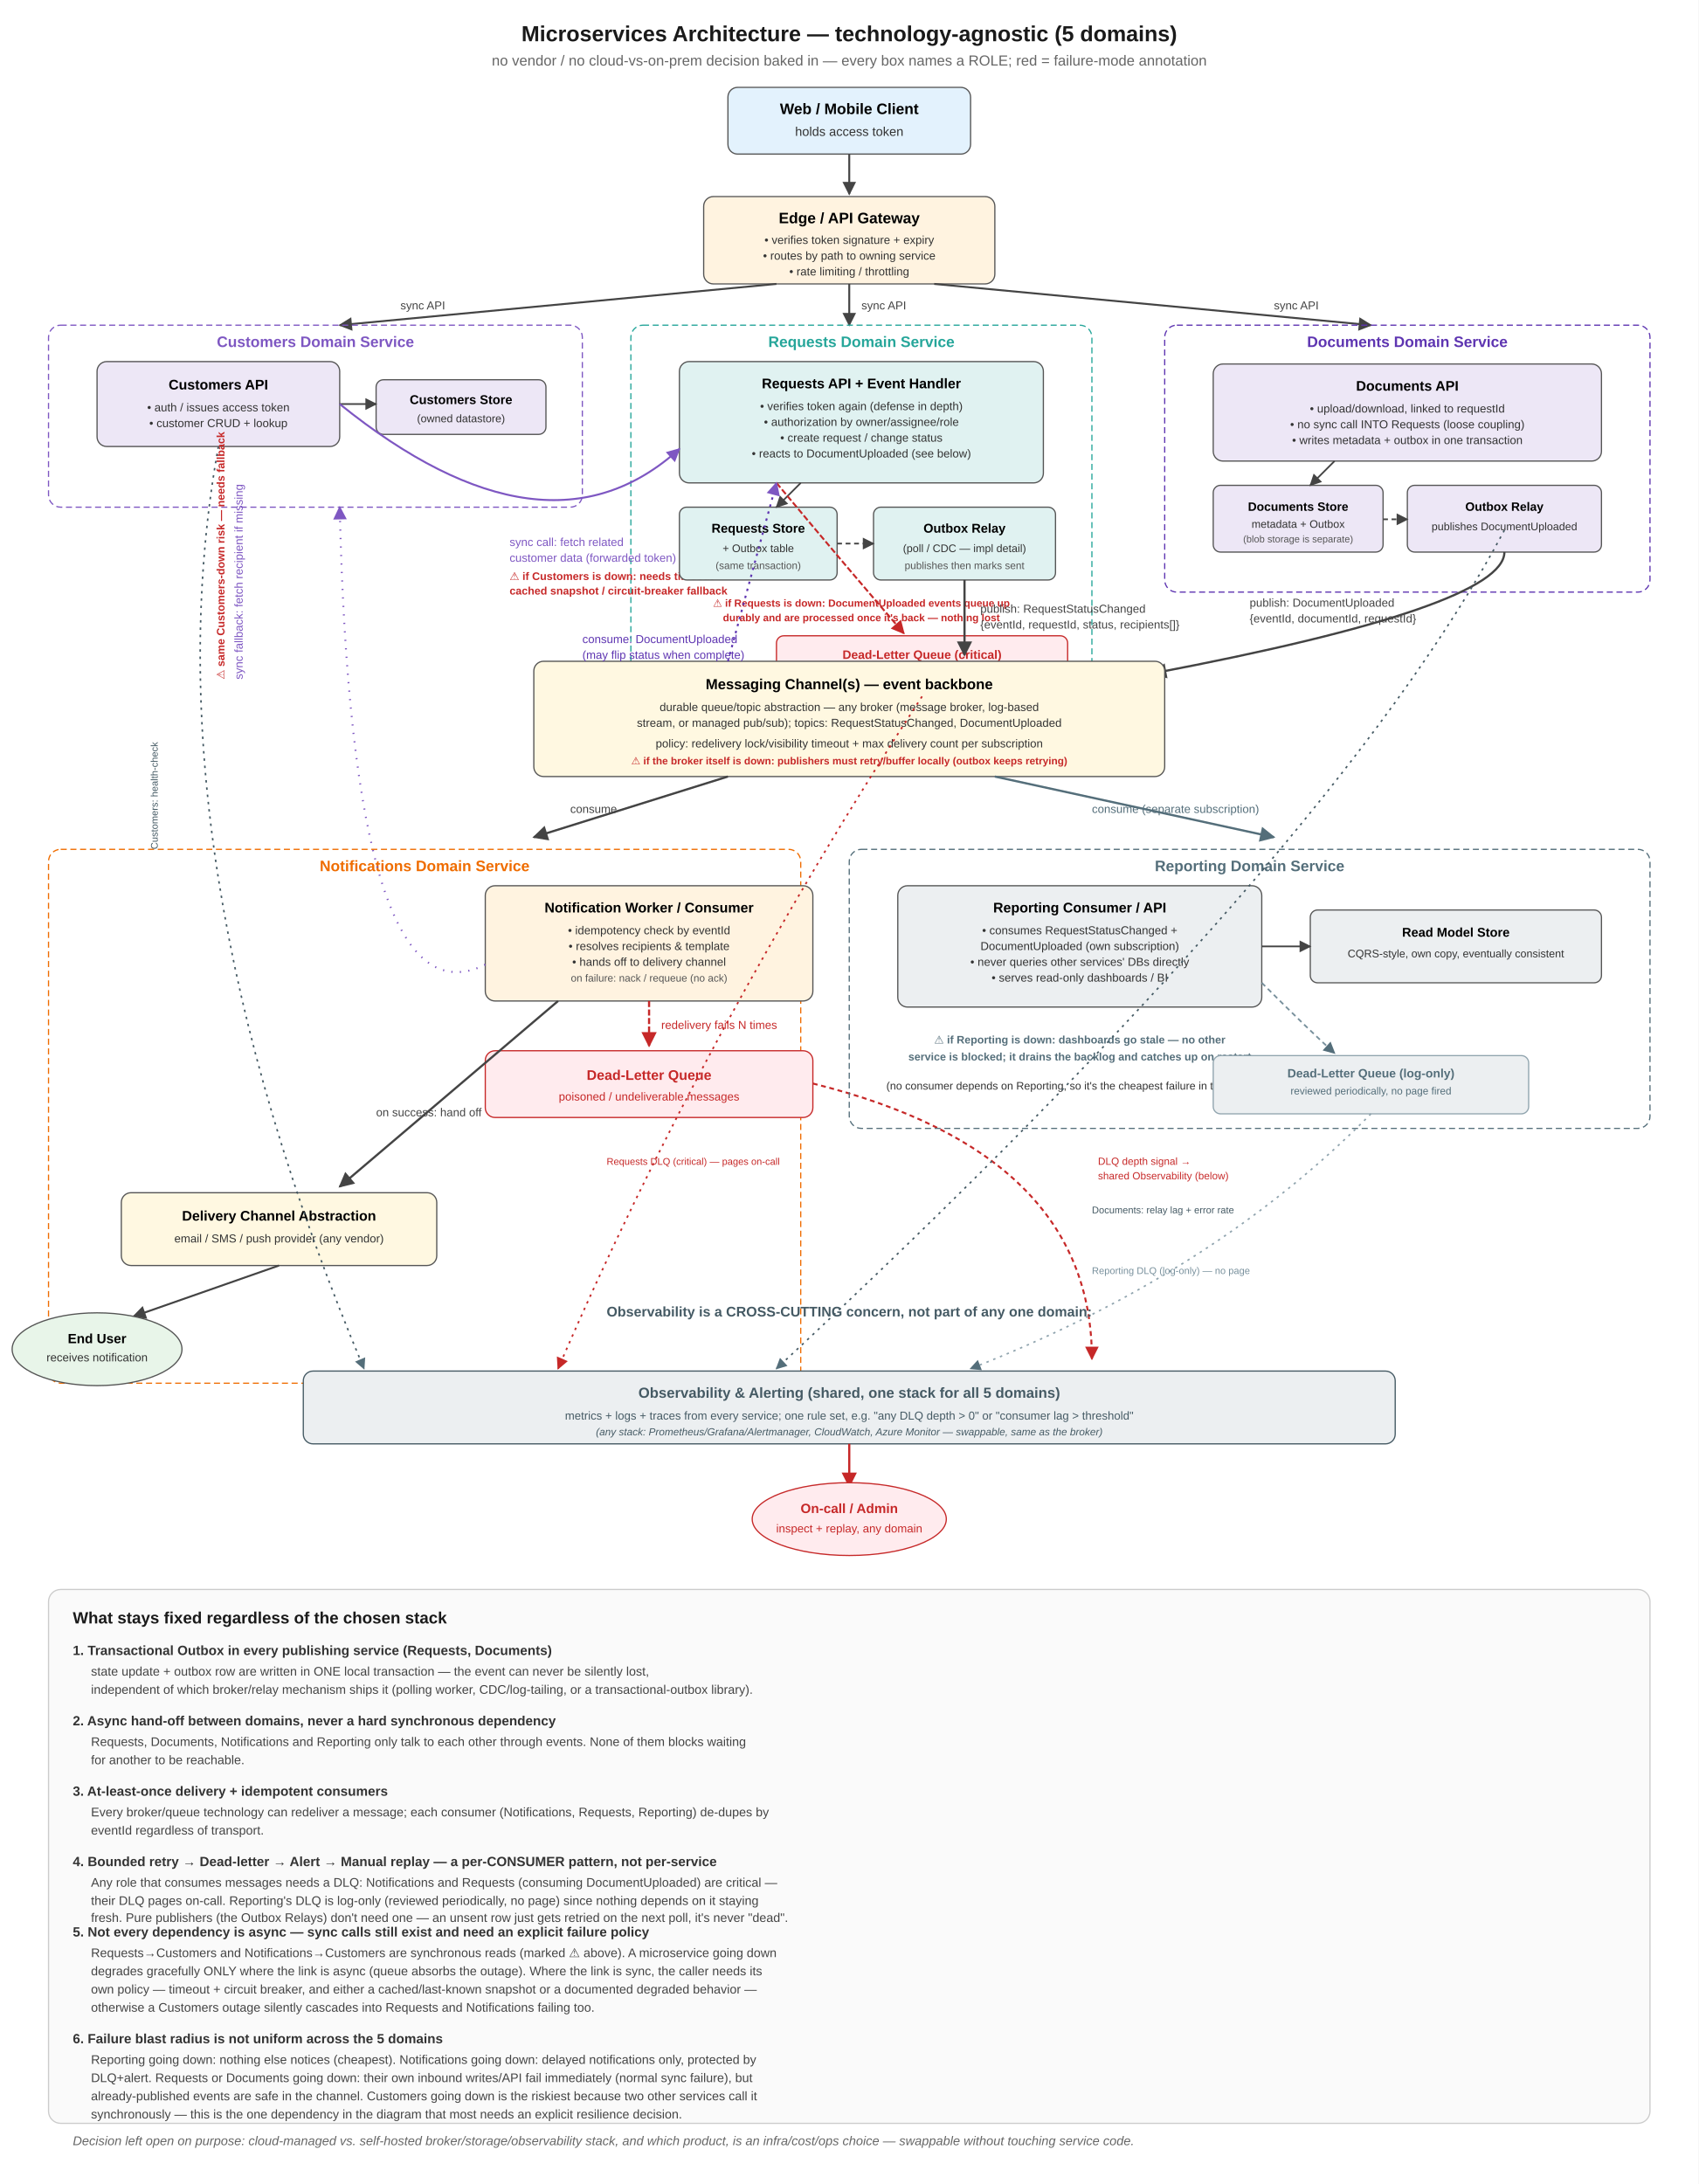
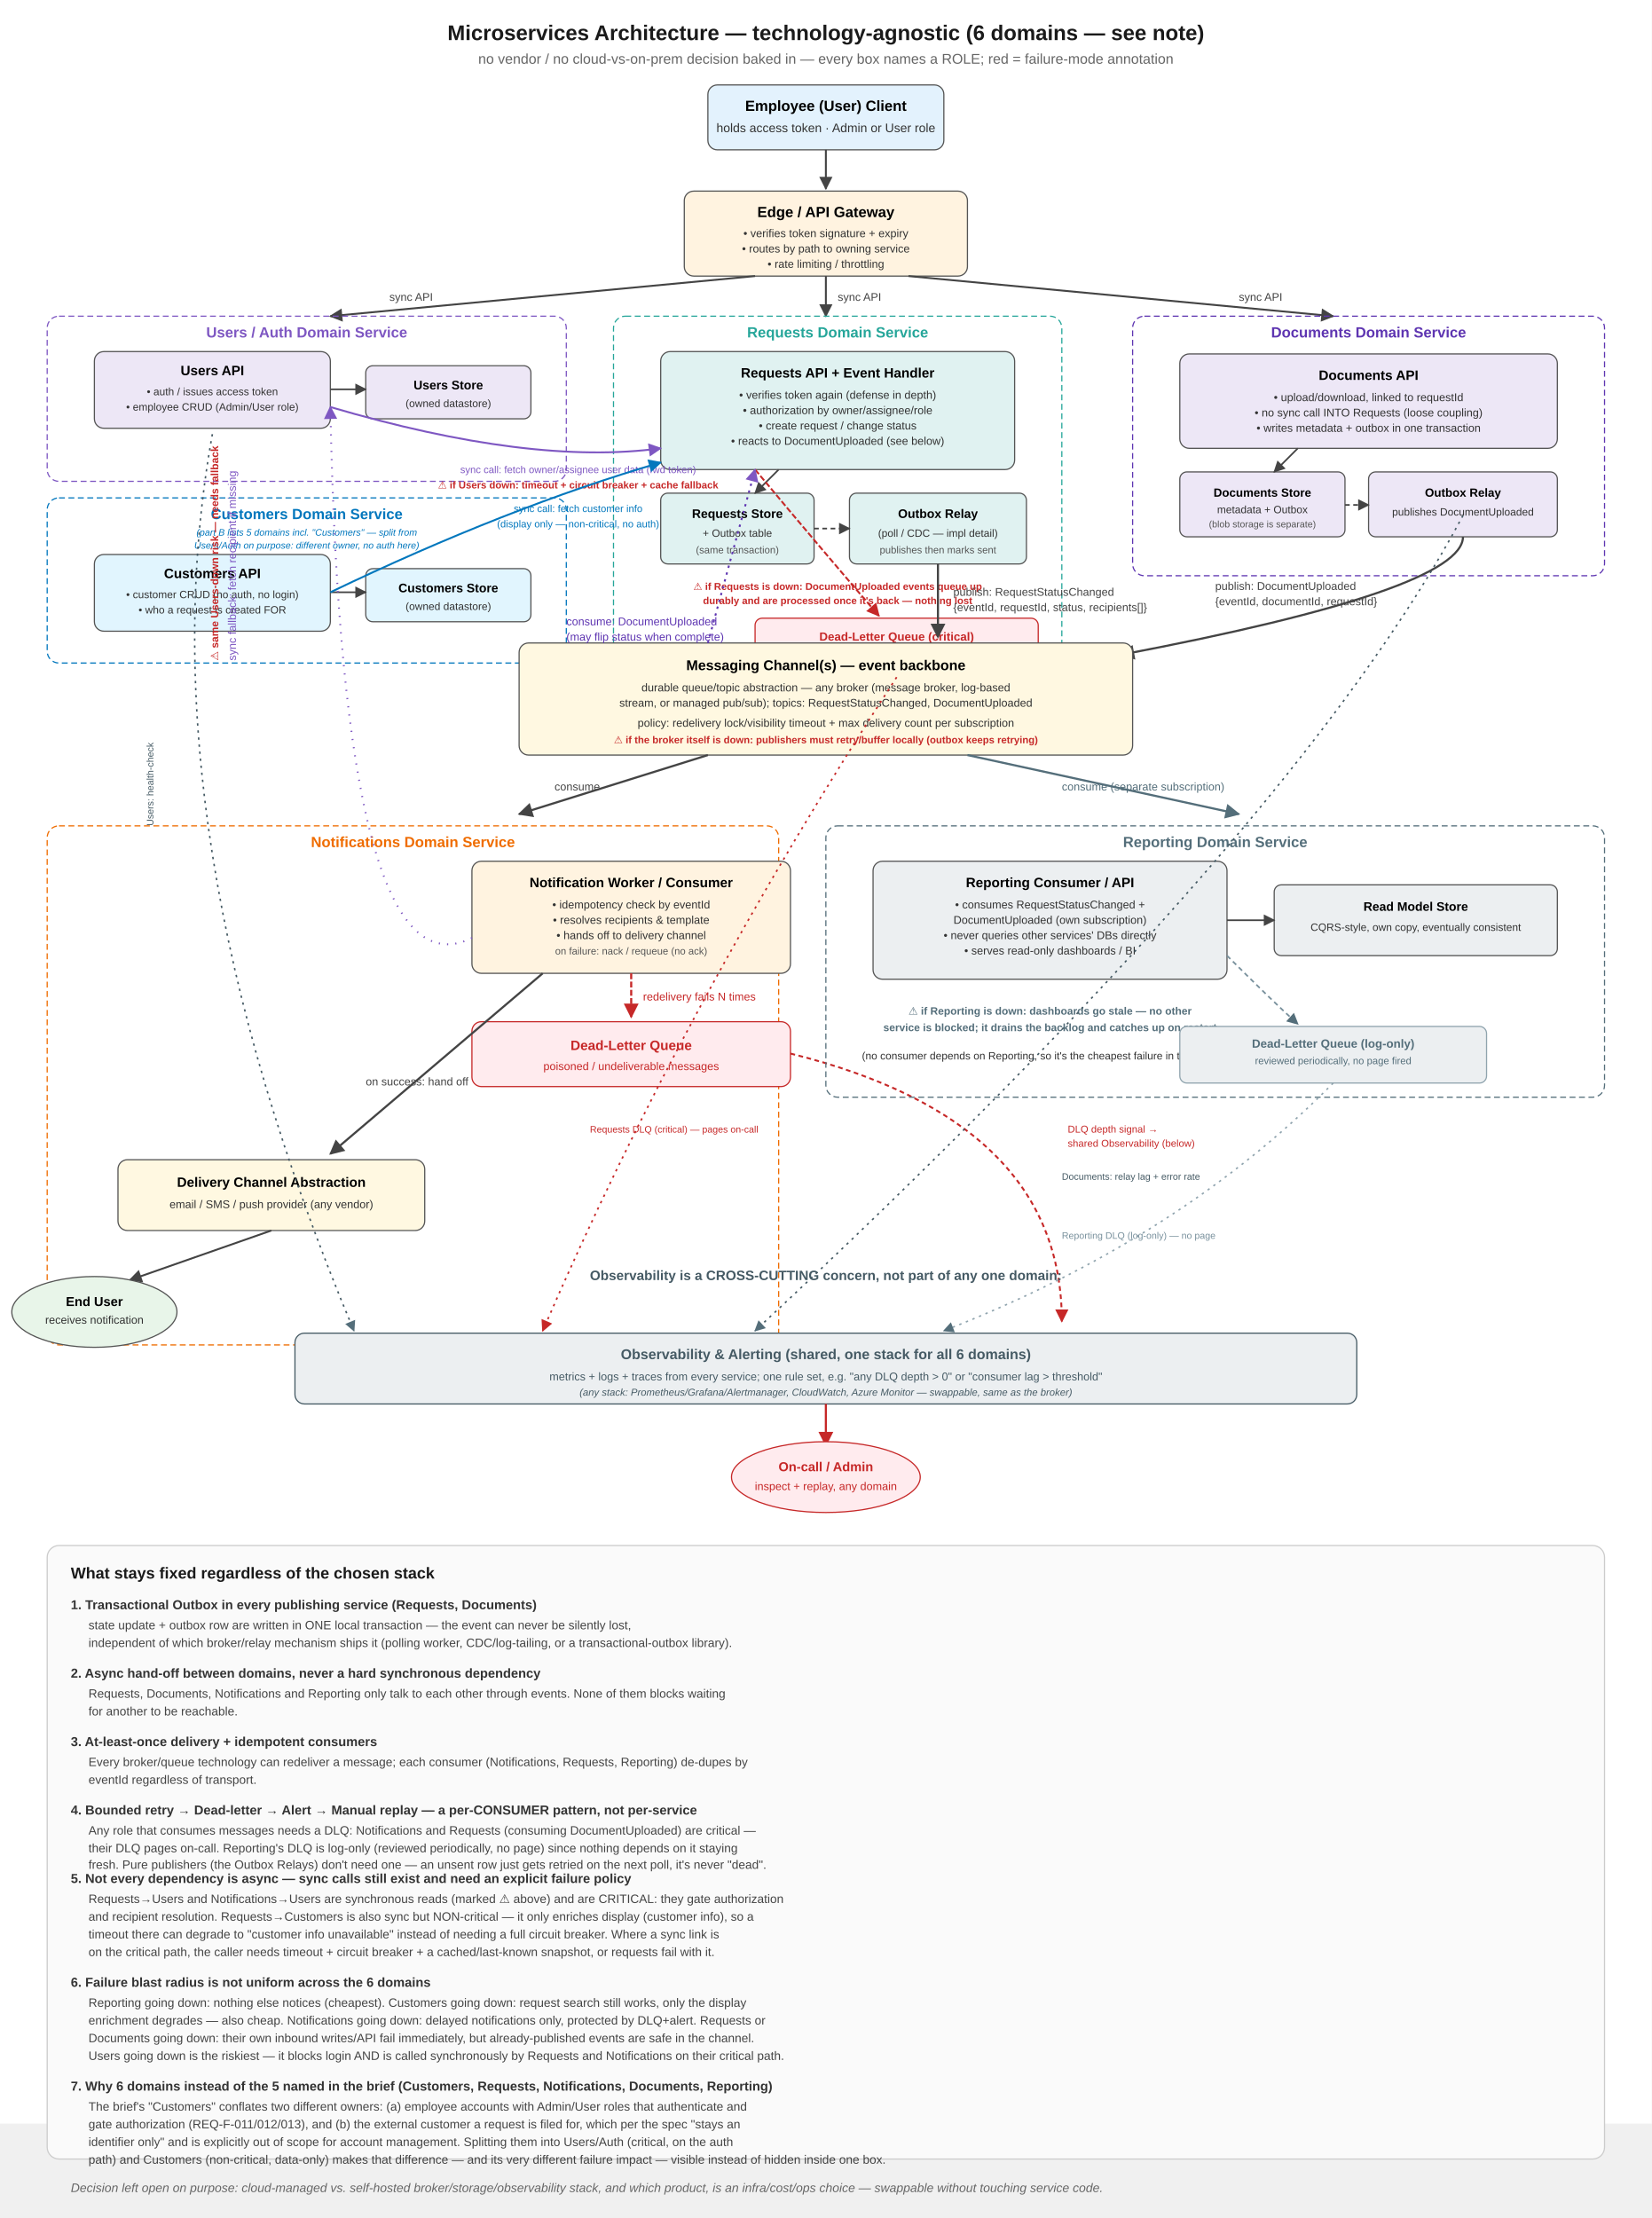
- <svg xmlns="http://www.w3.org/2000/svg" viewBox="0 0 1400 1800" font-family="Segoe UI, Arial, sans-serif">
+ <svg xmlns="http://www.w3.org/2000/svg" viewBox="0 0 1400 1880" font-family="Segoe UI, Arial, sans-serif">
  <defs>
    <marker id="a1" viewBox="0 0 10 10" refX="9" refY="5" markerWidth="7" markerHeight="7" orient="auto-start-reverse">
      <path d="M0,0 L10,5 L0,10 z" fill="#444" />
    </marker>
    <marker id="a2" viewBox="0 0 10 10" refX="9" refY="5" markerWidth="7" markerHeight="7" orient="auto-start-reverse">
      <path d="M0,0 L10,5 L0,10 z" fill="#c62828" />
    </marker>
    <marker id="a3" viewBox="0 0 10 10" refX="9" refY="5" markerWidth="7" markerHeight="7" orient="auto-start-reverse">
      <path d="M0,0 L10,5 L0,10 z" fill="#7e57c2" />
    </marker>
    <marker id="a4" viewBox="0 0 10 10" refX="9" refY="5" markerWidth="7" markerHeight="7" orient="auto-start-reverse">
      <path d="M0,0 L10,5 L0,10 z" fill="#546e7a" />
    </marker>
+     <marker id="a5" viewBox="0 0 10 10" refX="9" refY="5" markerWidth="7" markerHeight="7" orient="auto-start-reverse">
+       <path d="M0,0 L10,5 L0,10 z" fill="#0277bd" />
+     </marker>
  </defs>
  <rect x="0" y="0" width="1400" height="1800" fill="#ffffff" />
-   <text x="700" y="34" text-anchor="middle" font-size="18" font-weight="700" fill="#1a1a1a">Microservices Architecture — technology-agnostic (5 domains)</text>
+   <text x="700" y="34" text-anchor="middle" font-size="18" font-weight="700" fill="#1a1a1a">Microservices Architecture — technology-agnostic (6 domains — see note)</text>
  <text x="700" y="54" text-anchor="middle" font-size="12" fill="#666">no vendor / no cloud-vs-on-prem decision baked in — every box names a ROLE; red = failure-mode annotation</text>
  <rect x="600" y="72" width="200" height="55" rx="8" fill="#e3f2fd" stroke="#555" />
-   <text x="700" y="94" text-anchor="middle" font-size="12.5" font-weight="600">Web / Mobile Client</text>
-   <text x="700" y="112" text-anchor="middle" font-size="10.5" fill="#333">holds access token</text>
+   <text x="700" y="94" text-anchor="middle" font-size="12.5" font-weight="600">Employee (User) Client</text>
+   <text x="700" y="112" text-anchor="middle" font-size="10.5" fill="#333">holds access token · Admin or User role</text>
  <path d="M700,127 L700,160" stroke="#444" stroke-width="1.6" marker-end="url(#a1)" />
  <rect x="580" y="162" width="240" height="72" rx="8" fill="#fff3e0" stroke="#555" />
  <text x="700" y="184" text-anchor="middle" font-size="12.5" font-weight="600">Edge / API Gateway</text>
  <text x="700" y="201" text-anchor="middle" font-size="9.5" fill="#333">• verifies token signature + expiry</text>
  <text x="700" y="214" text-anchor="middle" font-size="9.5" fill="#333">• routes by path to owning service</text>
  <text x="700" y="227" text-anchor="middle" font-size="9.5" fill="#333">• rate limiting / throttling</text>
  <path d="M640,234 L280,268" stroke="#444" stroke-width="1.6" marker-end="url(#a1)" />
  <path d="M700,234 L700,268" stroke="#444" stroke-width="1.6" marker-end="url(#a1)" />
  <path d="M770,234 L1130,268" stroke="#444" stroke-width="1.6" marker-end="url(#a1)" />
  <text x="330" y="255" font-size="9.5" fill="#444">sync API</text>
  <text x="710" y="255" font-size="9.5" fill="#444">sync API</text>
  <text x="1050" y="255" font-size="9.5" fill="#444">sync API</text>
-   <rect x="40" y="268" width="440" height="150" rx="10" fill="none" stroke="#7e57c2" stroke-dasharray="5,3" />
-   <text x="260" y="286" text-anchor="middle" font-size="12.5" fill="#7e57c2" font-weight="700">Customers Domain Service</text>
-   <rect x="80" y="298" width="200" height="70" rx="8" fill="#ede7f6" stroke="#555" />
-   <text x="180" y="321" text-anchor="middle" font-size="11.5" font-weight="600">Customers API</text>
-   <text x="180" y="339" text-anchor="middle" font-size="9.5" fill="#333">• auth / issues access token</text>
-   <text x="180" y="352" text-anchor="middle" font-size="9.5" fill="#333">• customer CRUD + lookup</text>
-   <rect x="310" y="313" width="140" height="45" rx="6" fill="#ede7f6" stroke="#555" />
-   <text x="380" y="333" text-anchor="middle" font-size="10.5" font-weight="600">Customers Store</text>
-   <text x="380" y="348" text-anchor="middle" font-size="9" fill="#333">(owned datastore)</text>
-   <path d="M280,333 L310,333" stroke="#444" stroke-width="1.4" marker-end="url(#a1)" />
+   <rect x="40" y="268" width="440" height="140" rx="10" fill="none" stroke="#7e57c2" stroke-dasharray="5,3" />
+   <text x="260" y="286" text-anchor="middle" font-size="12.5" fill="#7e57c2" font-weight="700">Users / Auth Domain Service</text>
+   <rect x="80" y="298" width="200" height="65" rx="8" fill="#ede7f6" stroke="#555" />
+   <text x="180" y="318" text-anchor="middle" font-size="11.5" font-weight="600">Users API</text>
+   <text x="180" y="335" text-anchor="middle" font-size="9" fill="#333">• auth / issues access token</text>
+   <text x="180" y="348" text-anchor="middle" font-size="9" fill="#333">• employee CRUD (Admin/User role)</text>
+   <rect x="310" y="310" width="140" height="45" rx="6" fill="#ede7f6" stroke="#555" />
+   <text x="380" y="330" text-anchor="middle" font-size="10.5" font-weight="600">Users Store</text>
+   <text x="380" y="345" text-anchor="middle" font-size="9" fill="#333">(owned datastore)</text>
+   <path d="M280,330 L310,330" stroke="#444" stroke-width="1.4" marker-end="url(#a1)" />
+   <rect x="40" y="422" width="440" height="140" rx="10" fill="none" stroke="#0277bd" stroke-dasharray="5,3" />
+   <text x="260" y="440" text-anchor="middle" font-size="12.5" fill="#0277bd" font-weight="700">Customers Domain Service</text>
+   <text x="260" y="454" text-anchor="middle" font-size="8" fill="#0277bd" font-style="italic">(part B lists 5 domains incl. "Customers" — split from</text>
+   <text x="260" y="465" text-anchor="middle" font-size="8" fill="#0277bd" font-style="italic">Users/Auth on purpose: different owner, no auth here)</text>
+   <rect x="80" y="470" width="200" height="65" rx="8" fill="#e1f5fe" stroke="#555" />
+   <text x="180" y="490" text-anchor="middle" font-size="11.5" font-weight="600">Customers API</text>
+   <text x="180" y="507" text-anchor="middle" font-size="9" fill="#333">• customer CRUD (no auth, no login)</text>
+   <text x="180" y="520" text-anchor="middle" font-size="9" fill="#333">• who a request is created FOR</text>
+   <rect x="310" y="482" width="140" height="45" rx="6" fill="#e1f5fe" stroke="#555" />
+   <text x="380" y="502" text-anchor="middle" font-size="10.5" font-weight="600">Customers Store</text>
+   <text x="380" y="517" text-anchor="middle" font-size="9" fill="#333">(owned datastore)</text>
+   <path d="M280,502 L310,502" stroke="#444" stroke-width="1.4" marker-end="url(#a1)" />
  <rect x="520" y="268" width="380" height="330" rx="10" fill="none" stroke="#26a69a" stroke-dasharray="5,3" />
  <text x="710" y="286" text-anchor="middle" font-size="12.5" fill="#26a69a" font-weight="700">Requests Domain Service</text>
  <rect x="560" y="298" width="300" height="100" rx="8" fill="#e0f2f1" stroke="#555" />
  <text x="710" y="320" text-anchor="middle" font-size="11.5" font-weight="600">Requests API + Event Handler</text>
  <text x="710" y="338" text-anchor="middle" font-size="9.5" fill="#333">• verifies token again (defense in depth)</text>
  <text x="710" y="351" text-anchor="middle" font-size="9.5" fill="#333">• authorization by owner/assignee/role</text>
  <text x="710" y="364" text-anchor="middle" font-size="9.5" fill="#333">• create request / change status</text>
  <text x="710" y="377" text-anchor="middle" font-size="9.5" fill="#333">• reacts to DocumentUploaded (see below)</text>
-   <path d="M280,333 Q450,470 560,370" stroke="#7e57c2" stroke-width="1.6" fill="none" marker-end="url(#a3)" />
-   <text x="420" y="450" font-size="9.5" fill="#7e57c2">sync call: fetch related</text>
-   <text x="420" y="463" font-size="9.5" fill="#7e57c2">customer data (forwarded token)</text>
-   <text x="420" y="478" font-size="9" fill="#c62828" font-weight="600">⚠ if Customers is down: needs timeout +</text>
-   <text x="420" y="490" font-size="9" fill="#c62828" font-weight="600">cached snapshot / circuit-breaker fallback</text>
+   <path d="M280,345 Q450,395 560,380" stroke="#7e57c2" stroke-width="1.6" fill="none" marker-end="url(#a3)" />
+   <text x="490" y="401" font-size="8.5" fill="#7e57c2" text-anchor="middle">sync call: fetch owner/assignee user data (fwd token)</text>
+   <text x="490" y="414" font-size="8.5" fill="#c62828" font-weight="600" text-anchor="middle">⚠ if Users down: timeout + circuit breaker + cache fallback</text>
+   <path d="M280,502 Q430,430 560,392" stroke="#0277bd" stroke-width="1.6" fill="none" marker-end="url(#a5)" />
+   <text x="490" y="434" font-size="8.5" fill="#0277bd" text-anchor="middle">sync call: fetch customer info</text>
+   <text x="490" y="447" font-size="8.5" fill="#0277bd" text-anchor="middle">(display only — non-critical, no auth)</text>
  <rect x="560" y="418" width="130" height="60" rx="6" fill="#e0f2f1" stroke="#555" />
  <text x="625" y="439" text-anchor="middle" font-size="10.5" font-weight="600">Requests Store</text>
  <text x="625" y="455" text-anchor="middle" font-size="9" fill="#333">+ Outbox table</text>
  <text x="625" y="469" text-anchor="middle" font-size="8.5" fill="#555">(same transaction)</text>
  <path d="M660,398 L640,418" stroke="#444" stroke-width="1.4" marker-end="url(#a1)" />
  <rect x="720" y="418" width="150" height="60" rx="6" fill="#e0f2f1" stroke="#555" />
  <text x="795" y="439" text-anchor="middle" font-size="10.5" font-weight="600">Outbox Relay</text>
  <text x="795" y="455" text-anchor="middle" font-size="9" fill="#333">(poll / CDC — impl detail)</text>
  <text x="795" y="469" text-anchor="middle" font-size="8.5" fill="#555">publishes then marks sent</text>
  <path d="M690,448 L720,448" stroke="#444" stroke-width="1.4" stroke-dasharray="4 3" marker-end="url(#a1)" />
  <text x="710" y="500" text-anchor="middle" font-size="8.5" fill="#c62828" font-weight="600">⚠ if Requests is down: DocumentUploaded events queue up</text>
  <text x="710" y="512" text-anchor="middle" font-size="8.5" fill="#c62828" font-weight="600">durably and are processed once it's back — nothing lost</text>
  <path d="M640,398 Q700,470 745,522" stroke="#c62828" stroke-width="1.6" fill="none" stroke-dasharray="5,2" marker-end="url(#a2)" />
  <rect x="640" y="524" width="240" height="50" rx="6" fill="#ffebee" stroke="#c62828" />
  <text x="760" y="543" text-anchor="middle" font-size="10" font-weight="700" fill="#c62828">Dead-Letter Queue (critical)</text>
  <text x="760" y="558" text-anchor="middle" font-size="8.5" fill="#c62828">failed DocumentUploaded processing</text>
  <rect x="960" y="268" width="400" height="220" rx="10" fill="none" stroke="#5e35b1" stroke-dasharray="5,3" />
  <text x="1160" y="286" text-anchor="middle" font-size="12.5" fill="#5e35b1" font-weight="700">Documents Domain Service</text>
  <rect x="1000" y="300" width="320" height="80" rx="8" fill="#ede7f6" stroke="#555" />
  <text x="1160" y="322" text-anchor="middle" font-size="11.5" font-weight="600">Documents API</text>
  <text x="1160" y="340" text-anchor="middle" font-size="9.5" fill="#333">• upload/download, linked to requestId</text>
  <text x="1160" y="353" text-anchor="middle" font-size="9.5" fill="#333">• no sync call INTO Requests (loose coupling)</text>
  <text x="1160" y="366" text-anchor="middle" font-size="9.5" fill="#333">• writes metadata + outbox in one transaction</text>
  <rect x="1000" y="400" width="140" height="55" rx="6" fill="#ede7f6" stroke="#555" />
  <text x="1070" y="421" text-anchor="middle" font-size="10" font-weight="600">Documents Store</text>
  <text x="1070" y="435" text-anchor="middle" font-size="9" fill="#333">metadata + Outbox</text>
  <text x="1070" y="447" text-anchor="middle" font-size="8" fill="#555">(blob storage is separate)</text>
  <path d="M1100,380 L1080,400" stroke="#444" stroke-width="1.4" marker-end="url(#a1)" />
  <rect x="1160" y="400" width="160" height="55" rx="6" fill="#ede7f6" stroke="#555" />
  <text x="1240" y="421" text-anchor="middle" font-size="10" font-weight="600">Outbox Relay</text>
  <text x="1240" y="437" text-anchor="middle" font-size="9" fill="#333">publishes DocumentUploaded</text>
  <path d="M1140,428 L1160,428" stroke="#444" stroke-width="1.4" stroke-dasharray="4 3" marker-end="url(#a1)" />
  <path d="M795,478 L795,540" stroke="#444" stroke-width="1.8" marker-end="url(#a1)" />
  <text x="808" y="505" font-size="9.5" fill="#444">publish: RequestStatusChanged</text>
  <text x="808" y="518" font-size="9.5" fill="#444">{eventId, requestId, status, recipients[]}</text>
  <path d="M1240,455 Q1240,500 950,555" stroke="#444" stroke-width="1.8" fill="none" marker-end="url(#a1)" />
  <text x="1030" y="500" font-size="9.5" fill="#444">publish: DocumentUploaded</text>
  <text x="1030" y="513" font-size="9.5" fill="#444">{eventId, documentId, requestId}</text>
  <rect x="440" y="545" width="520" height="95" rx="8" fill="#fff8e1" stroke="#555" />
  <text x="700" y="568" text-anchor="middle" font-size="12" font-weight="700">Messaging Channel(s) — event backbone</text>
  <text x="700" y="586" text-anchor="middle" font-size="9.5" fill="#333">durable queue/topic abstraction — any broker (message broker, log-based</text>
  <text x="700" y="599" text-anchor="middle" font-size="9.5" fill="#333">stream, or managed pub/sub); topics: RequestStatusChanged, DocumentUploaded</text>
  <text x="700" y="616" text-anchor="middle" font-size="9.5" fill="#333">policy: redelivery lock/visibility timeout + max delivery count per subscription</text>
  <text x="700" y="630" text-anchor="middle" font-size="8.5" fill="#c62828" font-weight="600">⚠ if the broker itself is down: publishers must retry/buffer locally (outbox keeps retrying)</text>
  <path d="M600,545 L640,398" stroke="#5e35b1" stroke-width="1.6" fill="none" stroke-dasharray="2 4" marker-end="url(#a3)" />
  <text x="480" y="530" font-size="9.5" fill="#5e35b1">consume: DocumentUploaded</text>
  <text x="480" y="543" font-size="9.5" fill="#5e35b1">(may flip status when complete)</text>
  <path d="M600,640 L440,690" stroke="#444" stroke-width="1.8" marker-end="url(#a1)" />
  <text x="470" y="670" font-size="9.5" fill="#444">consume</text>
  <path d="M820,640 L1050,690" stroke="#546e7a" stroke-width="1.8" marker-end="url(#a4)" />
  <text x="900" y="670" font-size="9.5" fill="#546e7a">consume (separate subscription)</text>
  <rect x="40" y="700" width="620" height="440" rx="10" fill="none" stroke="#ef6c00" stroke-dasharray="5,3" />
  <text x="350" y="718" text-anchor="middle" font-size="12.5" fill="#ef6c00" font-weight="700">Notifications Domain Service</text>
  <rect x="400" y="730" width="270" height="95" rx="8" fill="#fff3e0" stroke="#555" />
  <text x="535" y="752" text-anchor="middle" font-size="11.5" font-weight="600">Notification Worker / Consumer</text>
  <text x="535" y="770" text-anchor="middle" font-size="9.5" fill="#333">• idempotency check by eventId</text>
  <text x="535" y="783" text-anchor="middle" font-size="9.5" fill="#333">• resolves recipients &amp; template</text>
  <text x="535" y="796" text-anchor="middle" font-size="9.5" fill="#333">• hands off to delivery channel</text>
  <text x="535" y="809" text-anchor="middle" font-size="8.5" fill="#555">on failure: nack / requeue (no ack)</text>
-   <path d="M400,795 Q290,850 280,418" stroke="#7e57c2" stroke-width="1.6" fill="none" stroke-dasharray="1 6" marker-end="url(#a3)" />
+   <path d="M400,795 Q290,850 280,345" stroke="#7e57c2" stroke-width="1.6" fill="none" stroke-dasharray="1 6" marker-end="url(#a3)" />
  <text x="200" y="560" font-size="9.5" fill="#7e57c2" transform="rotate(-90 200 560)">sync fallback: fetch recipient if missing</text>
-   <text x="185" y="560" font-size="9" fill="#c62828" font-weight="600" transform="rotate(-90 185 560)">⚠ same Customers-down risk — needs fallback</text>
+   <text x="185" y="560" font-size="9" fill="#c62828" font-weight="600" transform="rotate(-90 185 560)">⚠ same Users-down risk — needs fallback</text>
  <path d="M535,825 L535,862" stroke="#c62828" stroke-width="1.8" stroke-dasharray="5,2" marker-end="url(#a2)" />
  <text x="545" y="848" font-size="9.5" fill="#c62828">redelivery fails N times</text>
  <rect x="400" y="866" width="270" height="55" rx="8" fill="#ffebee" stroke="#c62828" />
  <text x="535" y="890" text-anchor="middle" font-size="11.5" font-weight="700" fill="#c62828">Dead-Letter Queue</text>
  <text x="535" y="907" text-anchor="middle" font-size="9.5" fill="#c62828">poisoned / undeliverable messages</text>
  <path d="M460,825 L280,978" stroke="#444" stroke-width="1.8" marker-end="url(#a1)" />
  <text x="310" y="920" font-size="9.5" fill="#444">on success: hand off</text>
  <rect x="100" y="983" width="260" height="60" rx="8" fill="#fff8e1" stroke="#555" />
  <text x="230" y="1006" text-anchor="middle" font-size="11.5" font-weight="600">Delivery Channel Abstraction</text>
  <text x="230" y="1024" text-anchor="middle" font-size="9.5" fill="#333">email / SMS / push provider (any vendor)</text>
  <path d="M230,1043 L110,1085" stroke="#444" stroke-width="1.6" marker-end="url(#a1)" />
  <ellipse cx="80" cy="1112" rx="70" ry="30" fill="#e8f5e9" stroke="#555" />
  <text x="80" y="1107" text-anchor="middle" font-size="11" font-weight="600">End User</text>
  <text x="80" y="1122" text-anchor="middle" font-size="9.5" fill="#333">receives notification</text>
  <path d="M670,893 Q900,950 900,1120" stroke="#c62828" stroke-width="1.6" fill="none" stroke-dasharray="4 3" marker-end="url(#a2)" />
  <text x="905" y="960" font-size="8.5" fill="#c62828">DLQ depth signal →</text>
  <text x="905" y="972" font-size="8.5" fill="#c62828">shared Observability (below)</text>
  <rect x="700" y="700" width="660" height="230" rx="10" fill="none" stroke="#546e7a" stroke-dasharray="5,3" />
  <text x="1030" y="718" text-anchor="middle" font-size="12.5" fill="#546e7a" font-weight="700">Reporting Domain Service</text>
  <rect x="740" y="730" width="300" height="100" rx="8" fill="#eceff1" stroke="#555" />
  <text x="890" y="752" text-anchor="middle" font-size="11.5" font-weight="600">Reporting Consumer / API</text>
  <text x="890" y="770" text-anchor="middle" font-size="9.5" fill="#333">• consumes RequestStatusChanged +</text>
  <text x="890" y="783" text-anchor="middle" font-size="9.5" fill="#333">  DocumentUploaded (own subscription)</text>
  <text x="890" y="796" text-anchor="middle" font-size="9.5" fill="#333">• never queries other services' DBs directly</text>
  <text x="890" y="809" text-anchor="middle" font-size="9.5" fill="#333">• serves read-only dashboards / BI</text>
  <rect x="1080" y="750" width="240" height="60" rx="6" fill="#eceff1" stroke="#555" />
  <text x="1200" y="772" text-anchor="middle" font-size="10.5" font-weight="600">Read Model Store</text>
  <text x="1200" y="789" text-anchor="middle" font-size="9" fill="#333">CQRS-style, own copy, eventually consistent</text>
  <path d="M1040,780 L1080,780" stroke="#444" stroke-width="1.4" marker-end="url(#a1)" />
  <text x="890" y="860" text-anchor="middle" font-size="9" fill="#546e7a" font-weight="600">⚠ if Reporting is down: dashboards go stale — no other</text>
  <text x="890" y="874" text-anchor="middle" font-size="9" fill="#546e7a" font-weight="600">service is blocked; it drains the backlog and catches up on restart</text>
  <text x="890" y="898" text-anchor="middle" font-size="9" fill="#333">(no consumer depends on Reporting, so it's the cheapest failure in this diagram)</text>
  <path d="M1040,810 Q1080,850 1100,868" stroke="#78909c" stroke-width="1.4" fill="none" stroke-dasharray="4 3" marker-end="url(#a4)" />
  <rect x="1000" y="870" width="260" height="48" rx="6" fill="#eceff1" stroke="#90a4ae" />
  <text x="1130" y="888" text-anchor="middle" font-size="10" font-weight="700" fill="#546e7a">Dead-Letter Queue (log-only)</text>
  <text x="1130" y="902" text-anchor="middle" font-size="8.5" fill="#546e7a">reviewed periodically, no page fired</text>
  <text x="700" y="1085" text-anchor="middle" font-size="11.5" fill="#455a64" font-weight="700">Observability is a CROSS-CUTTING concern, not part of any one domain:</text>
  <path d="M180,368 Q120,700 300,1128" stroke="#455a64" stroke-width="1.3" fill="none" stroke-dasharray="2 4" marker-end="url(#a4)" />
-   <text x="130" y="700" font-size="8" fill="#455a64" transform="rotate(-90 130 700)">Customers: health-check</text>
+   <text x="130" y="700" font-size="8" fill="#455a64" transform="rotate(-90 130 700)">Users: health-check</text>
  <path d="M760,574 Q580,850 460,1128" stroke="#c62828" stroke-width="1.4" fill="none" stroke-dasharray="2 4" marker-end="url(#a2)" />
  <text x="500" y="960" font-size="8" fill="#c62828">Requests DLQ (critical) — pages on-call</text>
  <path d="M1240,437 Q1100,700 640,1128" stroke="#455a64" stroke-width="1.3" fill="none" stroke-dasharray="2 4" marker-end="url(#a4)" />
  <text x="900" y="1000" font-size="8" fill="#455a64">Documents: relay lag + error rate</text>
  <path d="M1130,918 Q1000,1050 800,1128" stroke="#90a4ae" stroke-width="1.3" fill="none" stroke-dasharray="2 4" marker-end="url(#a4)" />
  <text x="900" y="1050" font-size="8" fill="#78909c">Reporting DLQ (log-only) — no page</text>
  <rect x="250" y="1130" width="900" height="60" rx="8" fill="#eceff1" stroke="#455a64" />
-   <text x="700" y="1152" text-anchor="middle" font-size="12" font-weight="700" fill="#455a64">Observability &amp; Alerting (shared, one stack for all 5 domains)</text>
+   <text x="700" y="1152" text-anchor="middle" font-size="12" font-weight="700" fill="#455a64">Observability &amp; Alerting (shared, one stack for all 6 domains)</text>
  <text x="700" y="1170" text-anchor="middle" font-size="9.5" fill="#455a64">metrics + logs + traces from every service; one rule set, e.g. "any DLQ depth &gt; 0" or "consumer lag &gt; threshold"</text>
  <text x="700" y="1183" text-anchor="middle" font-size="8.5" fill="#455a64" font-style="italic">(any stack: Prometheus/Grafana/Alertmanager, CloudWatch, Azure Monitor — swappable, same as the broker)</text>
  <path d="M700,1190 L700,1225" stroke="#c62828" stroke-width="1.8" marker-end="url(#a2)" />
  <ellipse cx="700" cy="1252" rx="80" ry="30" fill="#ffebee" stroke="#c62828" />
  <text x="700" y="1247" text-anchor="middle" font-size="11" font-weight="600" fill="#c62828">On-call / Admin</text>
  <text x="700" y="1263" text-anchor="middle" font-size="9.5" fill="#c62828">inspect + replay, any domain</text>
-   <rect x="40" y="1310" width="1320" height="440" rx="10" fill="#fafafa" stroke="#ccc" />
+   <rect x="40" y="1310" width="1320" height="520" rx="10" fill="#fafafa" stroke="#ccc" />
  <text x="60" y="1338" font-size="13.5" font-weight="700" fill="#1a1a1a">What stays fixed regardless of the chosen stack</text>
  <text x="60" y="1364" font-size="11" fill="#333" font-weight="600">1. Transactional Outbox in every publishing service (Requests, Documents)</text>
  <text x="75" y="1381" font-size="10.3" fill="#444">state update + outbox row are written in ONE local transaction — the event can never be silently lost,</text>
  <text x="75" y="1396" font-size="10.3" fill="#444">independent of which broker/relay mechanism ships it (polling worker, CDC/log-tailing, or a transactional-outbox library).</text>
  <text x="60" y="1422" font-size="11" fill="#333" font-weight="600">2. Async hand-off between domains, never a hard synchronous dependency</text>
  <text x="75" y="1439" font-size="10.3" fill="#444">Requests, Documents, Notifications and Reporting only talk to each other through events. None of them blocks waiting</text>
  <text x="75" y="1454" font-size="10.3" fill="#444">for another to be reachable.</text>
  <text x="60" y="1480" font-size="11" fill="#333" font-weight="600">3. At-least-once delivery + idempotent consumers</text>
  <text x="75" y="1497" font-size="10.3" fill="#444">Every broker/queue technology can redeliver a message; each consumer (Notifications, Requests, Reporting) de-dupes by</text>
  <text x="75" y="1512" font-size="10.3" fill="#444">eventId regardless of transport.</text>
  <text x="60" y="1538" font-size="11" fill="#333" font-weight="600">4. Bounded retry → Dead-letter → Alert → Manual replay — a per-CONSUMER pattern, not per-service</text>
  <text x="75" y="1555" font-size="10.3" fill="#444">Any role that consumes messages needs a DLQ: Notifications and Requests (consuming DocumentUploaded) are critical —</text>
  <text x="75" y="1570" font-size="10.3" fill="#444">their DLQ pages on-call. Reporting's DLQ is log-only (reviewed periodically, no page) since nothing depends on it staying</text>
  <text x="75" y="1584" font-size="10.3" fill="#444">fresh. Pure publishers (the Outbox Relays) don't need one — an unsent row just gets retried on the next poll, it's never "dead".</text>
  <text x="60" y="1596" font-size="11" fill="#333" font-weight="600">5. Not every dependency is async — sync calls still exist and need an explicit failure policy</text>
-   <text x="75" y="1613" font-size="10.3" fill="#444">Requests→Customers and Notifications→Customers are synchronous reads (marked ⚠ above). A microservice going down</text>
-   <text x="75" y="1628" font-size="10.3" fill="#444">degrades gracefully ONLY where the link is async (queue absorbs the outage). Where the link is sync, the caller needs its</text>
-   <text x="75" y="1643" font-size="10.3" fill="#444">own policy — timeout + circuit breaker, and either a cached/last-known snapshot or a documented degraded behavior —</text>
-   <text x="75" y="1658" font-size="10.3" fill="#444">otherwise a Customers outage silently cascades into Requests and Notifications failing too.</text>
-   <text x="60" y="1684" font-size="11" fill="#333" font-weight="600">6. Failure blast radius is not uniform across the 5 domains</text>
-   <text x="75" y="1701" font-size="10.3" fill="#444">Reporting going down: nothing else notices (cheapest). Notifications going down: delayed notifications only, protected by</text>
-   <text x="75" y="1716" font-size="10.3" fill="#444">DLQ+alert. Requests or Documents going down: their own inbound writes/API fail immediately (normal sync failure), but</text>
-   <text x="75" y="1731" font-size="10.3" fill="#444">already-published events are safe in the channel. Customers going down is the riskiest because two other services call it</text>
-   <text x="75" y="1746" font-size="10.3" fill="#444">synchronously — this is the one dependency in the diagram that most needs an explicit resilience decision.</text>
-   <text x="60" y="1768" font-size="10.5" fill="#666" font-style="italic">Decision left open on purpose: cloud-managed vs. self-hosted broker/storage/observability stack, and which product, is an infra/cost/ops choice — swappable without touching service code.</text>
+   <text x="75" y="1613" font-size="10.3" fill="#444">Requests→Users and Notifications→Users are synchronous reads (marked ⚠ above) and are CRITICAL: they gate authorization</text>
+   <text x="75" y="1628" font-size="10.3" fill="#444">and recipient resolution. Requests→Customers is also sync but NON-critical — it only enriches display (customer info), so a</text>
+   <text x="75" y="1643" font-size="10.3" fill="#444">timeout there can degrade to "customer info unavailable" instead of needing a full circuit breaker. Where a sync link is</text>
+   <text x="75" y="1658" font-size="10.3" fill="#444">on the critical path, the caller needs timeout + circuit breaker + a cached/last-known snapshot, or requests fail with it.</text>
+   <text x="60" y="1684" font-size="11" fill="#333" font-weight="600">6. Failure blast radius is not uniform across the 6 domains</text>
+   <text x="75" y="1701" font-size="10.3" fill="#444">Reporting going down: nothing else notices (cheapest). Customers going down: request search still works, only the display</text>
+   <text x="75" y="1716" font-size="10.3" fill="#444">enrichment degrades — also cheap. Notifications going down: delayed notifications only, protected by DLQ+alert. Requests or</text>
+   <text x="75" y="1731" font-size="10.3" fill="#444">Documents going down: their own inbound writes/API fail immediately, but already-published events are safe in the channel.</text>
+   <text x="75" y="1746" font-size="10.3" fill="#444">Users going down is the riskiest — it blocks login AND is called synchronously by Requests and Notifications on their critical path.</text>
+   <text x="60" y="1772" font-size="11" fill="#333" font-weight="600">7. Why 6 domains instead of the 5 named in the brief (Customers, Requests, Notifications, Documents, Reporting)</text>
+   <text x="75" y="1789" font-size="10.3" fill="#444">The brief's "Customers" conflates two different owners: (a) employee accounts with Admin/User roles that authenticate and</text>
+   <text x="75" y="1804" font-size="10.3" fill="#444">gate authorization (REQ-F-011/012/013), and (b) the external customer a request is filed for, which per the spec "stays an</text>
+   <text x="75" y="1819" font-size="10.3" fill="#444">identifier only" and is explicitly out of scope for account management. Splitting them into Users/Auth (critical, on the auth</text>
+   <text x="75" y="1834" font-size="10.3" fill="#444">path) and Customers (non-critical, data-only) makes that difference — and its very different failure impact — visible instead of hidden inside one box.</text>
+   <text x="60" y="1858" font-size="10.5" fill="#666" font-style="italic">Decision left open on purpose: cloud-managed vs. self-hosted broker/storage/observability stack, and which product, is an infra/cost/ops choice — swappable without touching service code.</text>
</svg>
